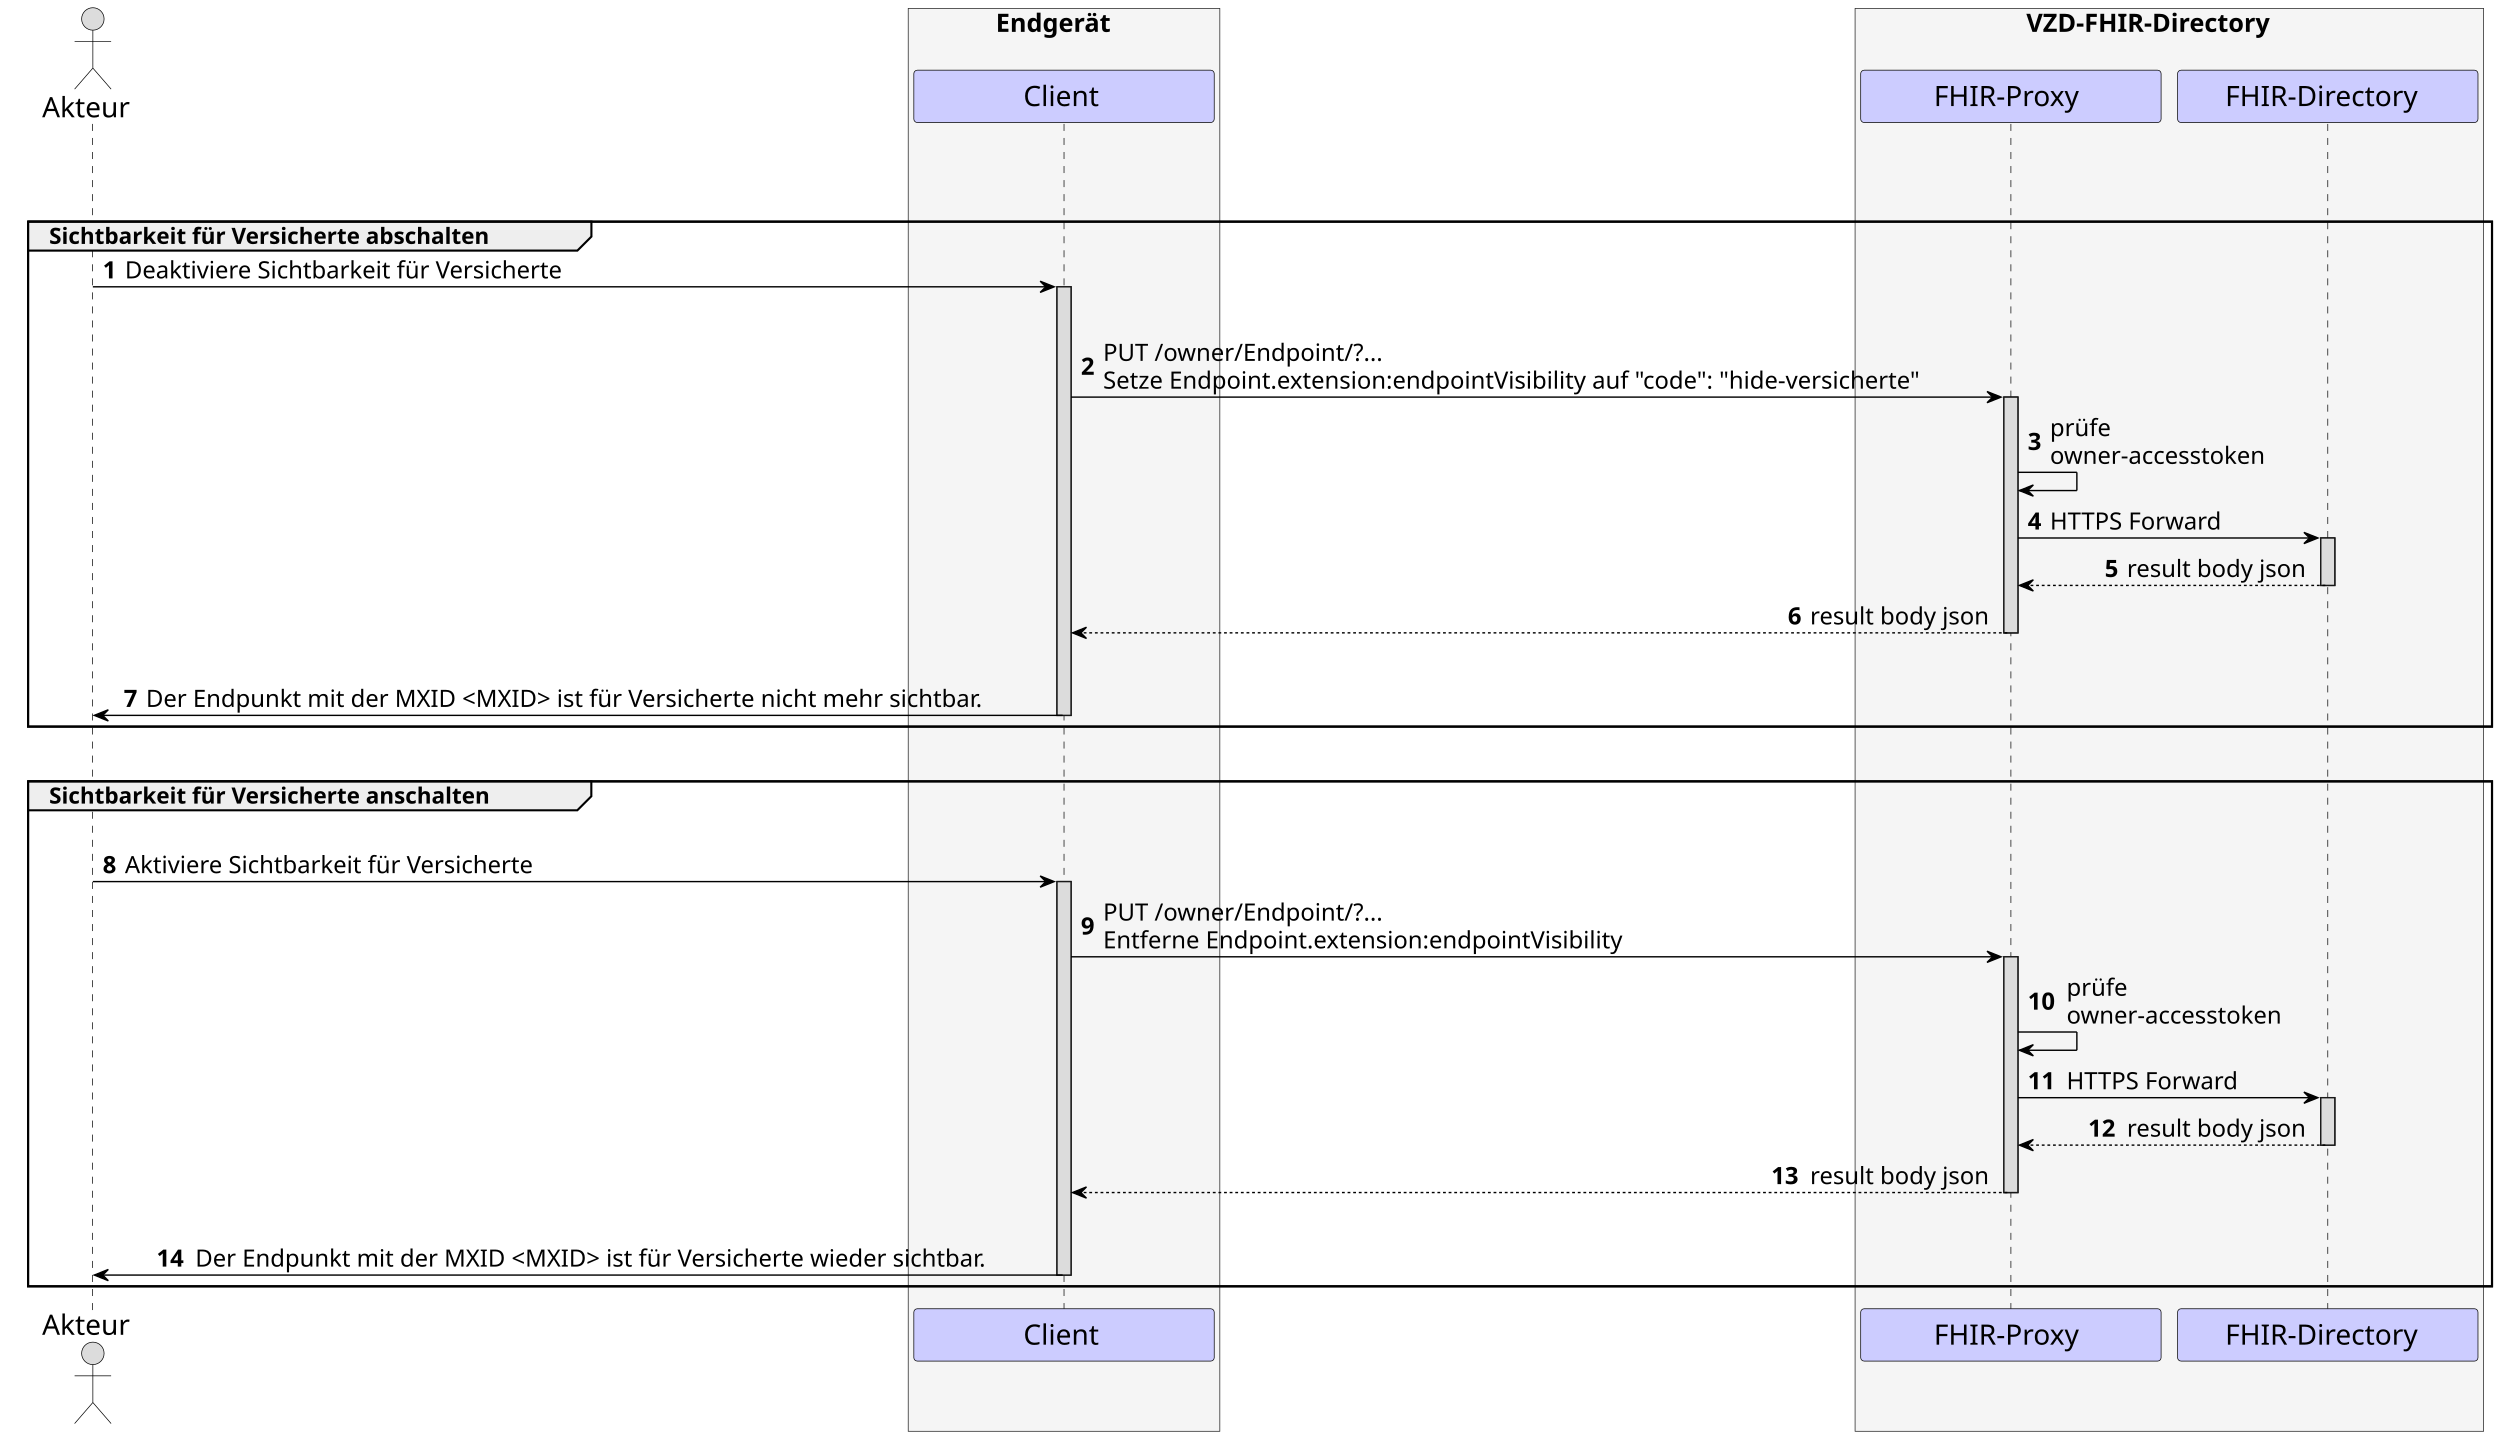
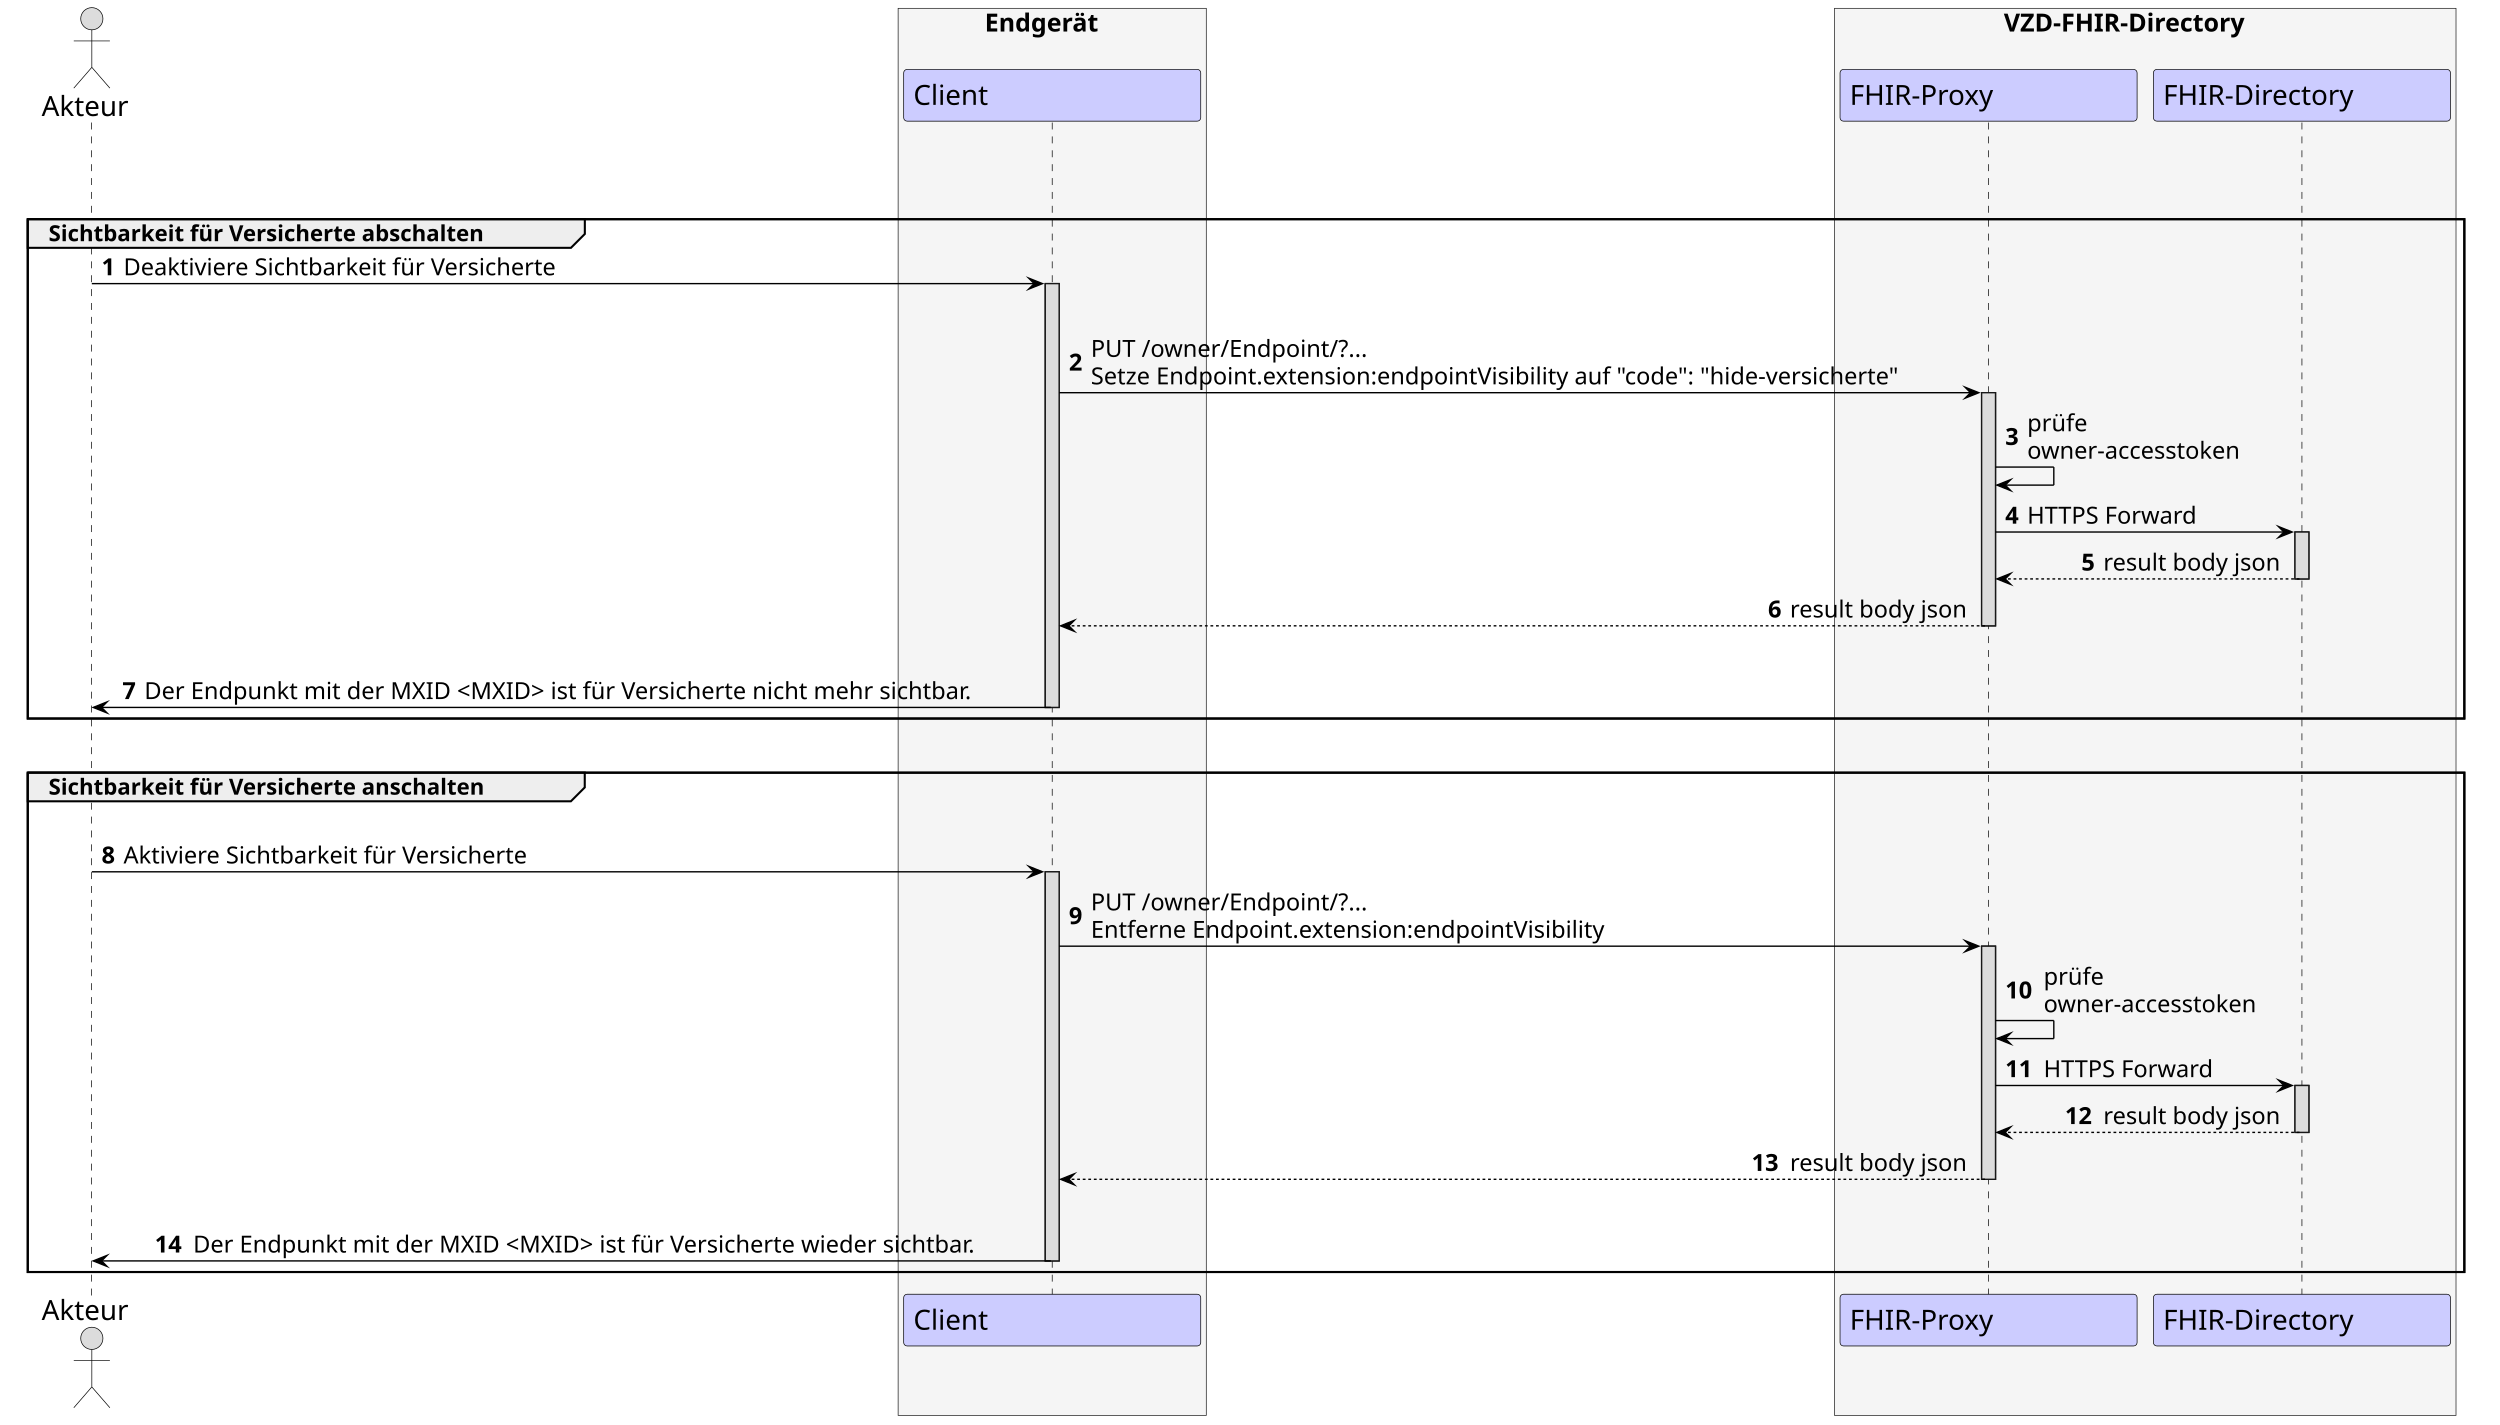
- <svg xmlns="http://www.w3.org/2000/svg" contentStyleType="text/css" data-diagram-type="SEQUENCE" height="1025px" preserveAspectRatio="none" style="width:1781px;height:1025px;background:#FFFFFF;" version="1.1" viewBox="0 0 1781 1025" width="1781px" zoomAndPan="magnify">
+ <svg xmlns="http://www.w3.org/2000/svg" contentStyleType="text/css" data-diagram-type="SEQUENCE" height="1026px" preserveAspectRatio="none" style="width:1801px;height:1026px;background:#FFFFFF;" version="1.1" viewBox="0 0 1801 1026" width="1801px" zoomAndPan="magnify">
  <defs />
  <g>
    <rect fill="#F5F5F5" height="1013.641" style="stroke:#181818;stroke-width:0.5;" width="222" x="647.012" y="6" />
-     <text fill="#000000" font-family="sans-serif" font-size="18" font-weight="bold" lengthAdjust="spacing" textLength="92.716" x="709.391" y="22.708">Endgerät</text>
-     <text fill="#000000" font-family="sans-serif" font-size="13" font-weight="bold" lengthAdjust="spacing" textLength="4.526" x="802.107" y="23.887"> </text>
+     <text fill="#000000" font-family="sans-serif" font-size="18" font-weight="700" lengthAdjust="spacing" textLength="92.716" x="709.391" y="22.708">Endgerät</text>
+     <text fill="#000000" font-family="sans-serif" font-size="13" font-weight="700" lengthAdjust="spacing" textLength="4.526" x="802.107" y="23.887"> </text>
    <rect fill="#F5F5F5" height="1013.641" style="stroke:#181818;stroke-width:0.5;" width="447.747" x="1321.563" y="6" />
-     <text fill="#000000" font-family="sans-serif" font-size="18" font-weight="bold" lengthAdjust="spacing" textLength="199.231" x="1443.558" y="22.708">VZD-FHIR-Directory</text>
-     <text fill="#000000" font-family="sans-serif" font-size="13" font-weight="bold" lengthAdjust="spacing" textLength="4.526" x="1642.789" y="23.887"> </text>
+     <text fill="#000000" font-family="sans-serif" font-size="18" font-weight="700" lengthAdjust="spacing" textLength="199.231" x="1443.558" y="22.708">VZD-FHIR-Directory</text>
+     <text fill="#000000" font-family="sans-serif" font-size="13" font-weight="700" lengthAdjust="spacing" textLength="4.526" x="1642.789" y="23.887"> </text>
    <g>
      <rect fill="#DCDCDC" height="305.312" style="stroke:#181818;stroke-width:1;" width="10" x="753.012" y="204.32" />
    </g>
    <g>
      <rect fill="#DCDCDC" height="280.312" style="stroke:#181818;stroke-width:1;" width="10" x="753.012" y="628.047" />
    </g>
    <g>
      <rect fill="#DCDCDC" height="167.945" style="stroke:#181818;stroke-width:1;" width="10" x="1427.563" y="282.898" />
    </g>
    <g>
      <rect fill="#DCDCDC" height="167.945" style="stroke:#181818;stroke-width:1;" width="10" x="1427.563" y="681.625" />
    </g>
    <g>
      <rect fill="#DCDCDC" height="33.789" style="stroke:#181818;stroke-width:1;" width="10" x="1653.31" y="383.266" />
    </g>
    <g>
      <rect fill="#DCDCDC" height="33.789" style="stroke:#181818;stroke-width:1;" width="10" x="1653.31" y="781.992" />
    </g>
    <rect fill="none" height="359.727" style="stroke:#000000;stroke-width:1.5;" width="1755.31" x="20" y="157.906" />
    <rect fill="none" height="359.727" style="stroke:#000000;stroke-width:1.5;" width="1755.31" x="20" y="556.633" />
-     <g class="participant-lifeline" data-entity-uid="part1" data-qualified-name="U" id="part1-lifeline">
+     <g class="participant-lifeline" data-entity-uid="part1" data-qualified-name="U" data-source-line="32" id="part1-lifeline">
      <g>
        <rect fill="#000000" fill-opacity="0" height="845.078" width="8" x="62.154" y="88.281" />
        <line style="stroke:#000000;stroke-width:0.5;stroke-dasharray:5,5;" x1="66" x2="66" y1="88.281" y2="933.359" />
      </g>
    </g>
-     <g class="participant-lifeline" data-entity-uid="part2" data-qualified-name="C" id="part2-lifeline">
+     <g class="participant-lifeline" data-entity-uid="part2" data-qualified-name="C" data-source-line="34" id="part2-lifeline">
      <g>
        <rect fill="#000000" fill-opacity="0" height="845.078" width="8" x="754.012" y="88.281" />
        <line style="stroke:#000000;stroke-width:0.5;stroke-dasharray:5,5;" x1="758.012" x2="758.012" y1="88.281" y2="933.359" />
      </g>
    </g>
-     <g class="participant-lifeline" data-entity-uid="part3" data-qualified-name="FP" id="part3-lifeline">
+     <g class="participant-lifeline" data-entity-uid="part3" data-qualified-name="FP" data-source-line="38" id="part3-lifeline">
      <g>
        <rect fill="#000000" fill-opacity="0" height="845.078" width="8" x="1428.563" y="88.281" />
        <line style="stroke:#000000;stroke-width:0.5;stroke-dasharray:5,5;" x1="1432.563" x2="1432.563" y1="88.281" y2="933.359" />
      </g>
    </g>
-     <g class="participant-lifeline" data-entity-uid="part4" data-qualified-name="VZD" id="part4-lifeline">
+     <g class="participant-lifeline" data-entity-uid="part4" data-qualified-name="VZD" data-source-line="39" id="part4-lifeline">
      <g>
        <rect fill="#000000" fill-opacity="0" height="845.078" width="8" x="1654.31" y="88.281" />
        <line style="stroke:#000000;stroke-width:0.5;stroke-dasharray:5,5;" x1="1658.31" x2="1658.31" y1="88.281" y2="933.359" />
      </g>
    </g>
-     <g class="participant participant-head" data-entity-uid="part1" data-qualified-name="U" id="part1-head">
+     <g class="participant participant-head" data-entity-uid="part1" data-qualified-name="U" data-source-line="32" id="part1-head">
      <text fill="#000000" font-family="sans-serif" font-size="20" lengthAdjust="spacing" textLength="66.309" x="30" y="83.564">Akteur</text>
      <ellipse cx="66.154" cy="13.5" fill="#DCDCDC" rx="8" ry="8" style="stroke:#000000;stroke-width:0.5;" />
      <path d="M66.154,21.5 L66.154,48.5 M53.154,29.5 L79.154,29.5 M66.154,48.5 L53.154,63.5 M66.154,48.5 L79.154,63.5" fill="none" style="stroke:#000000;stroke-width:0.5;" />
    </g>
-     <g class="participant participant-tail" data-entity-uid="part1" data-qualified-name="U" id="part1-tail">
+     <g class="participant participant-tail" data-entity-uid="part1" data-qualified-name="U" data-source-line="32" id="part1-tail">
      <text fill="#000000" font-family="sans-serif" font-size="20" lengthAdjust="spacing" textLength="66.309" x="30" y="950.924">Akteur</text>
      <ellipse cx="66.154" cy="964.141" fill="#DCDCDC" rx="8" ry="8" style="stroke:#000000;stroke-width:0.5;" />
      <path d="M66.154,972.141 L66.154,999.141 M53.154,980.141 L79.154,980.141 M66.154,999.141 L53.154,1014.141 M66.154,999.141 L79.154,1014.141" fill="none" style="stroke:#000000;stroke-width:0.5;" />
    </g>
-     <g class="participant participant-head" data-entity-uid="part2" data-qualified-name="C" id="part2-head">
+     <g class="participant participant-head" data-entity-uid="part2" data-qualified-name="C" data-source-line="34" id="part2-head">
      <rect fill="#CCCCFF" height="37.281" rx="2.5" ry="2.5" style="stroke:#000000;stroke-width:0.5;" width="214" x="651.012" y="50" />
-       <text fill="#000000" font-family="sans-serif" font-size="20" lengthAdjust="spacing" textLength="57.9" x="729.062" y="75.564">Client</text>
-     </g>
-     <g class="participant participant-tail" data-entity-uid="part2" data-qualified-name="C" id="part2-tail">
+       <text fill="#000000" font-family="sans-serif" font-size="20" lengthAdjust="spacing" textLength="57.9" x="658.012" y="75.564">Client</text>
+     </g>
+     <g class="participant participant-tail" data-entity-uid="part2" data-qualified-name="C" data-source-line="34" id="part2-tail">
      <rect fill="#CCCCFF" height="37.281" rx="2.5" ry="2.5" style="stroke:#000000;stroke-width:0.5;" width="214" x="651.012" y="932.359" />
-       <text fill="#000000" font-family="sans-serif" font-size="20" lengthAdjust="spacing" textLength="57.9" x="729.062" y="957.924">Client</text>
-     </g>
-     <g class="participant participant-head" data-entity-uid="part3" data-qualified-name="FP" id="part3-head">
+       <text fill="#000000" font-family="sans-serif" font-size="20" lengthAdjust="spacing" textLength="57.9" x="658.012" y="957.924">Client</text>
+     </g>
+     <g class="participant participant-head" data-entity-uid="part3" data-qualified-name="FP" data-source-line="38" id="part3-head">
      <rect fill="#CCCCFF" height="37.281" rx="2.5" ry="2.5" style="stroke:#000000;stroke-width:0.5;" width="214" x="1325.563" y="50" />
-       <text fill="#000000" font-family="sans-serif" font-size="20" lengthAdjust="spacing" textLength="109.746" x="1377.69" y="75.564">FHIR-Proxy</text>
-     </g>
-     <g class="participant participant-tail" data-entity-uid="part3" data-qualified-name="FP" id="part3-tail">
+       <text fill="#000000" font-family="sans-serif" font-size="20" lengthAdjust="spacing" textLength="109.746" x="1332.563" y="75.564">FHIR-Proxy</text>
+     </g>
+     <g class="participant participant-tail" data-entity-uid="part3" data-qualified-name="FP" data-source-line="38" id="part3-tail">
      <rect fill="#CCCCFF" height="37.281" rx="2.5" ry="2.5" style="stroke:#000000;stroke-width:0.5;" width="214" x="1325.563" y="932.359" />
-       <text fill="#000000" font-family="sans-serif" font-size="20" lengthAdjust="spacing" textLength="109.746" x="1377.69" y="957.924">FHIR-Proxy</text>
-     </g>
-     <g class="participant participant-head" data-entity-uid="part4" data-qualified-name="VZD" id="part4-head">
+       <text fill="#000000" font-family="sans-serif" font-size="20" lengthAdjust="spacing" textLength="109.746" x="1332.563" y="957.924">FHIR-Proxy</text>
+     </g>
+     <g class="participant participant-head" data-entity-uid="part4" data-qualified-name="VZD" data-source-line="39" id="part4-head">
      <rect fill="#CCCCFF" height="37.281" rx="2.5" ry="2.5" style="stroke:#000000;stroke-width:0.5;" width="214" x="1551.31" y="50" />
-       <text fill="#000000" font-family="sans-serif" font-size="20" lengthAdjust="spacing" textLength="146.172" x="1585.224" y="75.564">FHIR-Directory</text>
-     </g>
-     <g class="participant participant-tail" data-entity-uid="part4" data-qualified-name="VZD" id="part4-tail">
+       <text fill="#000000" font-family="sans-serif" font-size="20" lengthAdjust="spacing" textLength="146.172" x="1558.31" y="75.564">FHIR-Directory</text>
+     </g>
+     <g class="participant participant-tail" data-entity-uid="part4" data-qualified-name="VZD" data-source-line="39" id="part4-tail">
      <rect fill="#CCCCFF" height="37.281" rx="2.5" ry="2.5" style="stroke:#000000;stroke-width:0.5;" width="214" x="1551.31" y="932.359" />
-       <text fill="#000000" font-family="sans-serif" font-size="20" lengthAdjust="spacing" textLength="146.172" x="1585.224" y="957.924">FHIR-Directory</text>
+       <text fill="#000000" font-family="sans-serif" font-size="20" lengthAdjust="spacing" textLength="146.172" x="1558.31" y="957.924">FHIR-Directory</text>
    </g>
    <g>
      <rect fill="#DCDCDC" height="305.312" style="stroke:#181818;stroke-width:1;" width="10" x="753.012" y="204.32" />
    </g>
    <g>
      <rect fill="#DCDCDC" height="280.312" style="stroke:#181818;stroke-width:1;" width="10" x="753.012" y="628.047" />
    </g>
    <g>
      <rect fill="#DCDCDC" height="167.945" style="stroke:#181818;stroke-width:1;" width="10" x="1427.563" y="282.898" />
    </g>
    <g>
      <rect fill="#DCDCDC" height="167.945" style="stroke:#181818;stroke-width:1;" width="10" x="1427.563" y="681.625" />
    </g>
    <g>
      <rect fill="#DCDCDC" height="33.789" style="stroke:#181818;stroke-width:1;" width="10" x="1653.31" y="383.266" />
    </g>
    <g>
      <rect fill="#DCDCDC" height="33.789" style="stroke:#181818;stroke-width:1;" width="10" x="1653.31" y="781.992" />
    </g>
    <path d="M20,157.906 L421.32,157.906 L421.32,168.531 L411.32,178.531 L20,178.531 L20,157.906" fill="#EEEEEE" style="stroke:#000000;stroke-width:1.5;" />
    <rect fill="none" height="359.727" style="stroke:#000000;stroke-width:1.5;" width="1755.31" x="20" y="157.906" />
-     <text fill="#000000" font-family="sans-serif" font-size="16" font-weight="bold" lengthAdjust="spacing" textLength="356.32" x="35" y="173.758">Sichtbarkeit für Versicherte abschalten</text>
-     <g class="message" data-entity-1="part1" data-entity-2="part2" id="msg1">
-       <polygon fill="#000000" points="741.012,200.32,751.012,204.32,741.012,208.32,745.012,204.32" style="stroke:#000000;stroke-width:1;" />
+     <text fill="#000000" font-family="sans-serif" font-size="16" font-weight="700" lengthAdjust="spacing" textLength="356.32" x="35" y="173.758">Sichtbarkeit für Versicherte abschalten</text>
+     <g class="message" data-entity-1="part1" data-entity-2="part2" data-source-line="45" id="msg1">
+       <polygon fill="#000000" points="741.012,200.32,751.012,204.32,741.012,208.32,745.012,204.32" style="stroke:#000000;stroke-width:1;stroke-linejoin:miter;stroke-miterlimit:10;" />
      <line style="stroke:#000000;stroke-width:1;" x1="66.154" x2="747.012" y1="204.32" y2="204.32" />
-       <text fill="#000000" font-family="sans-serif" font-size="17" font-weight="bold" lengthAdjust="spacing" textLength="11.829" x="73.154" y="198.311">1</text>
+       <text fill="#000000" font-family="sans-serif" font-size="17" font-weight="700" lengthAdjust="spacing" textLength="11.829" x="73.154" y="198.311">1</text>
      <text fill="#000000" font-family="sans-serif" font-size="17" lengthAdjust="spacing" textLength="337.394" x="88.983" y="198.311">Deaktiviere Sichtbarkeit für Versicherte</text>
    </g>
-     <g class="message" data-entity-1="part2" data-entity-2="part3" id="msg2">
-       <polygon fill="#000000" points="1415.563,278.898,1425.563,282.898,1415.563,286.898,1419.563,282.898" style="stroke:#000000;stroke-width:1;" />
+     <g class="message" data-entity-1="part2" data-entity-2="part3" data-source-line="49" id="msg2">
+       <polygon fill="#000000" points="1415.563,278.898,1425.563,282.898,1415.563,286.898,1419.563,282.898" style="stroke:#000000;stroke-width:1;stroke-linejoin:miter;stroke-miterlimit:10;" />
      <line style="stroke:#000000;stroke-width:1;" x1="763.012" x2="1421.563" y1="282.898" y2="282.898" />
-       <text fill="#000000" font-family="sans-serif" font-size="17" font-weight="bold" lengthAdjust="spacing" textLength="11.829" x="770.012" y="266.995">2</text>
+       <text fill="#000000" font-family="sans-serif" font-size="17" font-weight="700" lengthAdjust="spacing" textLength="11.829" x="770.012" y="266.995">2</text>
      <text fill="#000000" font-family="sans-serif" font-size="17" lengthAdjust="spacing" textLength="209.088" x="785.841" y="257.1">PUT /owner/Endpoint/?...</text>
      <text fill="#000000" font-family="sans-serif" font-size="17" lengthAdjust="spacing" textLength="629.722" x="785.841" y="276.889">Setze Endpoint.extension:endpointVisibility auf "code": "hide-versicherte"</text>
    </g>
-     <g class="message" data-entity-1="part3" data-entity-2="part3" id="msg3">
+     <g class="message" data-entity-1="part3" data-entity-2="part3" data-source-line="51" id="msg3">
      <line style="stroke:#000000;stroke-width:1;" x1="1437.563" x2="1479.563" y1="336.477" y2="336.477" />
      <line style="stroke:#000000;stroke-width:1;" x1="1479.563" x2="1479.563" y1="336.477" y2="349.477" />
      <line style="stroke:#000000;stroke-width:1;" x1="1438.563" x2="1479.563" y1="349.477" y2="349.477" />
-       <polygon fill="#000000" points="1448.563,345.477,1438.563,349.477,1448.563,353.477,1444.563,349.477" style="stroke:#000000;stroke-width:1;" />
-       <text fill="#000000" font-family="sans-serif" font-size="17" font-weight="bold" lengthAdjust="spacing" textLength="11.829" x="1444.563" y="320.573">3</text>
+       <polygon fill="#000000" points="1448.563,345.477,1438.563,349.477,1448.563,353.477,1444.563,349.477" style="stroke:#000000;stroke-width:1;stroke-linejoin:miter;stroke-miterlimit:10;" />
+       <text fill="#000000" font-family="sans-serif" font-size="17" font-weight="700" lengthAdjust="spacing" textLength="11.829" x="1444.563" y="320.573">3</text>
      <text fill="#000000" font-family="sans-serif" font-size="17" lengthAdjust="spacing" textLength="44.998" x="1460.392" y="310.678">prüfe</text>
      <text fill="#000000" font-family="sans-serif" font-size="17" lengthAdjust="spacing" textLength="164.09" x="1460.392" y="330.467">owner-accesstoken</text>
    </g>
-     <g class="message" data-entity-1="part3" data-entity-2="part4" id="msg4">
-       <polygon fill="#000000" points="1641.31,379.266,1651.31,383.266,1641.31,387.266,1645.31,383.266" style="stroke:#000000;stroke-width:1;" />
+     <g class="message" data-entity-1="part3" data-entity-2="part4" data-source-line="52" id="msg4">
+       <polygon fill="#000000" points="1641.31,379.266,1651.31,383.266,1641.31,387.266,1645.31,383.266" style="stroke:#000000;stroke-width:1;stroke-linejoin:miter;stroke-miterlimit:10;" />
      <line style="stroke:#000000;stroke-width:1;" x1="1437.563" x2="1647.31" y1="383.266" y2="383.266" />
-       <text fill="#000000" font-family="sans-serif" font-size="17" font-weight="bold" lengthAdjust="spacing" textLength="11.829" x="1444.563" y="377.256">4</text>
+       <text fill="#000000" font-family="sans-serif" font-size="17" font-weight="700" lengthAdjust="spacing" textLength="11.829" x="1444.563" y="377.256">4</text>
      <text fill="#000000" font-family="sans-serif" font-size="17" lengthAdjust="spacing" textLength="129.268" x="1460.392" y="377.256">HTTPS Forward</text>
    </g>
-     <g class="message" data-entity-1="part4" data-entity-2="part3" id="msg5">
-       <polygon fill="#000000" points="1448.563,413.055,1438.563,417.055,1448.563,421.055,1444.563,417.055" style="stroke:#000000;stroke-width:1;" />
+     <g class="message" data-entity-1="part4" data-entity-2="part3" data-source-line="54" id="msg5">
+       <polygon fill="#000000" points="1448.563,413.055,1438.563,417.055,1448.563,421.055,1444.563,417.055" style="stroke:#000000;stroke-width:1;stroke-linejoin:miter;stroke-miterlimit:10;" />
      <line style="stroke:#000000;stroke-width:1;stroke-dasharray:2,2;" x1="1442.563" x2="1657.31" y1="417.055" y2="417.055" />
-       <text fill="#000000" font-family="sans-serif" font-size="17" font-weight="bold" lengthAdjust="spacing" textLength="11.829" x="1499.407" y="411.045">5</text>
+       <text fill="#000000" font-family="sans-serif" font-size="17" font-weight="700" lengthAdjust="spacing" textLength="11.829" x="1499.407" y="411.045">5</text>
      <text fill="#000000" font-family="sans-serif" font-size="17" lengthAdjust="spacing" textLength="136.075" x="1515.235" y="411.045">result body json</text>
    </g>
-     <g class="message" data-entity-1="part3" data-entity-2="part2" id="msg6">
-       <polygon fill="#000000" points="774.012,446.844,764.012,450.844,774.012,454.844,770.012,450.844" style="stroke:#000000;stroke-width:1;" />
+     <g class="message" data-entity-1="part3" data-entity-2="part2" data-source-line="56" id="msg6">
+       <polygon fill="#000000" points="774.012,446.844,764.012,450.844,774.012,454.844,770.012,450.844" style="stroke:#000000;stroke-width:1;stroke-linejoin:miter;stroke-miterlimit:10;" />
      <line style="stroke:#000000;stroke-width:1;stroke-dasharray:2,2;" x1="768.012" x2="1431.563" y1="450.844" y2="450.844" />
-       <text fill="#000000" font-family="sans-serif" font-size="17" font-weight="bold" lengthAdjust="spacing" textLength="11.829" x="1273.66" y="444.834">6</text>
+       <text fill="#000000" font-family="sans-serif" font-size="17" font-weight="700" lengthAdjust="spacing" textLength="11.829" x="1273.66" y="444.834">6</text>
      <text fill="#000000" font-family="sans-serif" font-size="17" lengthAdjust="spacing" textLength="136.075" x="1289.488" y="444.834">result body json</text>
    </g>
-     <g class="message" data-entity-1="part2" data-entity-2="part1" id="msg7">
-       <polygon fill="#000000" points="77.154,505.633,67.154,509.633,77.154,513.633,73.154,509.633" style="stroke:#000000;stroke-width:1;" />
+     <g class="message" data-entity-1="part2" data-entity-2="part1" data-source-line="59" id="msg7">
+       <polygon fill="#000000" points="77.154,505.633,67.154,509.633,77.154,513.633,73.154,509.633" style="stroke:#000000;stroke-width:1;stroke-linejoin:miter;stroke-miterlimit:10;" />
      <line style="stroke:#000000;stroke-width:1;" x1="71.154" x2="757.012" y1="509.633" y2="509.633" />
-       <text fill="#000000" font-family="sans-serif" font-size="17" font-weight="bold" lengthAdjust="spacing" textLength="11.829" x="88.154" y="503.623">7</text>
+       <text fill="#000000" font-family="sans-serif" font-size="17" font-weight="700" lengthAdjust="spacing" textLength="11.829" x="88.154" y="503.623">7</text>
      <text fill="#000000" font-family="sans-serif" font-size="17" lengthAdjust="spacing" textLength="647.029" x="103.983" y="503.623">Der Endpunkt mit der MXID &lt;MXID&gt; ist für Versicherte nicht mehr sichtbar.</text>
    </g>
    <path d="M20,556.633 L421.258,556.633 L421.258,567.258 L411.258,577.258 L20,577.258 L20,556.633" fill="#EEEEEE" style="stroke:#000000;stroke-width:1.5;" />
    <rect fill="none" height="359.727" style="stroke:#000000;stroke-width:1.5;" width="1755.31" x="20" y="556.633" />
-     <text fill="#000000" font-family="sans-serif" font-size="16" font-weight="bold" lengthAdjust="spacing" textLength="356.258" x="35" y="572.484">Sichtbarkeit für Versicherte anschalten</text>
-     <g class="message" data-entity-1="part1" data-entity-2="part2" id="msg8">
-       <polygon fill="#000000" points="741.012,624.047,751.012,628.047,741.012,632.047,745.012,628.047" style="stroke:#000000;stroke-width:1;" />
+     <text fill="#000000" font-family="sans-serif" font-size="16" font-weight="700" lengthAdjust="spacing" textLength="356.258" x="35" y="572.484">Sichtbarkeit für Versicherte anschalten</text>
+     <g class="message" data-entity-1="part1" data-entity-2="part2" data-source-line="65" id="msg8">
+       <polygon fill="#000000" points="741.012,624.047,751.012,628.047,741.012,632.047,745.012,628.047" style="stroke:#000000;stroke-width:1;stroke-linejoin:miter;stroke-miterlimit:10;" />
      <line style="stroke:#000000;stroke-width:1;" x1="66.154" x2="747.012" y1="628.047" y2="628.047" />
-       <text fill="#000000" font-family="sans-serif" font-size="17" font-weight="bold" lengthAdjust="spacing" textLength="11.829" x="73.154" y="622.038">8</text>
+       <text fill="#000000" font-family="sans-serif" font-size="17" font-weight="700" lengthAdjust="spacing" textLength="11.829" x="73.154" y="622.038">8</text>
      <text fill="#000000" font-family="sans-serif" font-size="17" lengthAdjust="spacing" textLength="315.056" x="88.983" y="622.038">Aktiviere Sichtbarkeit für Versicherte</text>
    </g>
-     <g class="message" data-entity-1="part2" data-entity-2="part3" id="msg9">
-       <polygon fill="#000000" points="1415.563,677.625,1425.563,681.625,1415.563,685.625,1419.563,681.625" style="stroke:#000000;stroke-width:1;" />
+     <g class="message" data-entity-1="part2" data-entity-2="part3" data-source-line="67" id="msg9">
+       <polygon fill="#000000" points="1415.563,677.625,1425.563,681.625,1415.563,685.625,1419.563,681.625" style="stroke:#000000;stroke-width:1;stroke-linejoin:miter;stroke-miterlimit:10;" />
      <line style="stroke:#000000;stroke-width:1;" x1="763.012" x2="1421.563" y1="681.625" y2="681.625" />
-       <text fill="#000000" font-family="sans-serif" font-size="17" font-weight="bold" lengthAdjust="spacing" textLength="11.829" x="770.012" y="665.721">9</text>
+       <text fill="#000000" font-family="sans-serif" font-size="17" font-weight="700" lengthAdjust="spacing" textLength="11.829" x="770.012" y="665.721">9</text>
      <text fill="#000000" font-family="sans-serif" font-size="17" lengthAdjust="spacing" textLength="209.088" x="785.841" y="655.827">PUT /owner/Endpoint/?...</text>
      <text fill="#000000" font-family="sans-serif" font-size="17" lengthAdjust="spacing" textLength="395.217" x="785.841" y="675.616">Entferne Endpoint.extension:endpointVisibility</text>
    </g>
-     <g class="message" data-entity-1="part3" data-entity-2="part3" id="msg10">
+     <g class="message" data-entity-1="part3" data-entity-2="part3" data-source-line="69" id="msg10">
      <line style="stroke:#000000;stroke-width:1;" x1="1437.563" x2="1479.563" y1="735.203" y2="735.203" />
      <line style="stroke:#000000;stroke-width:1;" x1="1479.563" x2="1479.563" y1="735.203" y2="748.203" />
      <line style="stroke:#000000;stroke-width:1;" x1="1438.563" x2="1479.563" y1="748.203" y2="748.203" />
-       <polygon fill="#000000" points="1448.563,744.203,1438.563,748.203,1448.563,752.203,1444.563,748.203" style="stroke:#000000;stroke-width:1;" />
-       <text fill="#000000" font-family="sans-serif" font-size="17" font-weight="bold" lengthAdjust="spacing" textLength="23.657" x="1444.563" y="719.299">10</text>
+       <polygon fill="#000000" points="1448.563,744.203,1438.563,748.203,1448.563,752.203,1444.563,748.203" style="stroke:#000000;stroke-width:1;stroke-linejoin:miter;stroke-miterlimit:10;" />
+       <text fill="#000000" font-family="sans-serif" font-size="17" font-weight="700" lengthAdjust="spacing" textLength="23.657" x="1444.563" y="719.299">10</text>
      <text fill="#000000" font-family="sans-serif" font-size="17" lengthAdjust="spacing" textLength="44.998" x="1472.22" y="709.405">prüfe</text>
      <text fill="#000000" font-family="sans-serif" font-size="17" lengthAdjust="spacing" textLength="164.09" x="1472.22" y="729.194">owner-accesstoken</text>
    </g>
-     <g class="message" data-entity-1="part3" data-entity-2="part4" id="msg11">
-       <polygon fill="#000000" points="1641.31,777.992,1651.31,781.992,1641.31,785.992,1645.31,781.992" style="stroke:#000000;stroke-width:1;" />
+     <g class="message" data-entity-1="part3" data-entity-2="part4" data-source-line="70" id="msg11">
+       <polygon fill="#000000" points="1641.31,777.992,1651.31,781.992,1641.31,785.992,1645.31,781.992" style="stroke:#000000;stroke-width:1;stroke-linejoin:miter;stroke-miterlimit:10;" />
      <line style="stroke:#000000;stroke-width:1;" x1="1437.563" x2="1647.31" y1="781.992" y2="781.992" />
-       <text fill="#000000" font-family="sans-serif" font-size="17" font-weight="bold" lengthAdjust="spacing" textLength="23.657" x="1444.563" y="775.983">11</text>
+       <text fill="#000000" font-family="sans-serif" font-size="17" font-weight="700" lengthAdjust="spacing" textLength="23.657" x="1444.563" y="775.983">11</text>
      <text fill="#000000" font-family="sans-serif" font-size="17" lengthAdjust="spacing" textLength="129.268" x="1472.22" y="775.983">HTTPS Forward</text>
    </g>
-     <g class="message" data-entity-1="part4" data-entity-2="part3" id="msg12">
-       <polygon fill="#000000" points="1448.563,811.781,1438.563,815.781,1448.563,819.781,1444.563,815.781" style="stroke:#000000;stroke-width:1;" />
+     <g class="message" data-entity-1="part4" data-entity-2="part3" data-source-line="72" id="msg12">
+       <polygon fill="#000000" points="1448.563,811.781,1438.563,815.781,1448.563,819.781,1444.563,815.781" style="stroke:#000000;stroke-width:1;stroke-linejoin:miter;stroke-miterlimit:10;" />
      <line style="stroke:#000000;stroke-width:1;stroke-dasharray:2,2;" x1="1442.563" x2="1657.31" y1="815.781" y2="815.781" />
-       <text fill="#000000" font-family="sans-serif" font-size="17" font-weight="bold" lengthAdjust="spacing" textLength="23.657" x="1487.578" y="809.772">12</text>
+       <text fill="#000000" font-family="sans-serif" font-size="17" font-weight="700" lengthAdjust="spacing" textLength="23.657" x="1487.578" y="809.772">12</text>
      <text fill="#000000" font-family="sans-serif" font-size="17" lengthAdjust="spacing" textLength="136.075" x="1515.235" y="809.772">result body json</text>
    </g>
-     <g class="message" data-entity-1="part3" data-entity-2="part2" id="msg13">
-       <polygon fill="#000000" points="774.012,845.57,764.012,849.57,774.012,853.57,770.012,849.57" style="stroke:#000000;stroke-width:1;" />
+     <g class="message" data-entity-1="part3" data-entity-2="part2" data-source-line="74" id="msg13">
+       <polygon fill="#000000" points="774.012,845.57,764.012,849.57,774.012,853.57,770.012,849.57" style="stroke:#000000;stroke-width:1;stroke-linejoin:miter;stroke-miterlimit:10;" />
      <line style="stroke:#000000;stroke-width:1;stroke-dasharray:2,2;" x1="768.012" x2="1431.563" y1="849.57" y2="849.57" />
-       <text fill="#000000" font-family="sans-serif" font-size="17" font-weight="bold" lengthAdjust="spacing" textLength="23.657" x="1261.831" y="843.561">13</text>
+       <text fill="#000000" font-family="sans-serif" font-size="17" font-weight="700" lengthAdjust="spacing" textLength="23.657" x="1261.831" y="843.561">13</text>
      <text fill="#000000" font-family="sans-serif" font-size="17" lengthAdjust="spacing" textLength="136.075" x="1289.488" y="843.561">result body json</text>
    </g>
-     <g class="message" data-entity-1="part2" data-entity-2="part1" id="msg14">
-       <polygon fill="#000000" points="77.154,904.359,67.154,908.359,77.154,912.359,73.154,908.359" style="stroke:#000000;stroke-width:1;" />
+     <g class="message" data-entity-1="part2" data-entity-2="part1" data-source-line="77" id="msg14">
+       <polygon fill="#000000" points="77.154,904.359,67.154,908.359,77.154,912.359,73.154,908.359" style="stroke:#000000;stroke-width:1;stroke-linejoin:miter;stroke-miterlimit:10;" />
      <line style="stroke:#000000;stroke-width:1;" x1="71.154" x2="757.012" y1="908.359" y2="908.359" />
-       <text fill="#000000" font-family="sans-serif" font-size="17" font-weight="bold" lengthAdjust="spacing" textLength="23.657" x="111.471" y="902.35">14</text>
+       <text fill="#000000" font-family="sans-serif" font-size="17" font-weight="700" lengthAdjust="spacing" textLength="23.657" x="111.471" y="902.35">14</text>
      <text fill="#000000" font-family="sans-serif" font-size="17" lengthAdjust="spacing" textLength="611.884" x="139.128" y="902.35">Der Endpunkt mit der MXID &lt;MXID&gt; ist für Versicherte wieder sichtbar.</text>
    </g>
  </g>
</svg>
